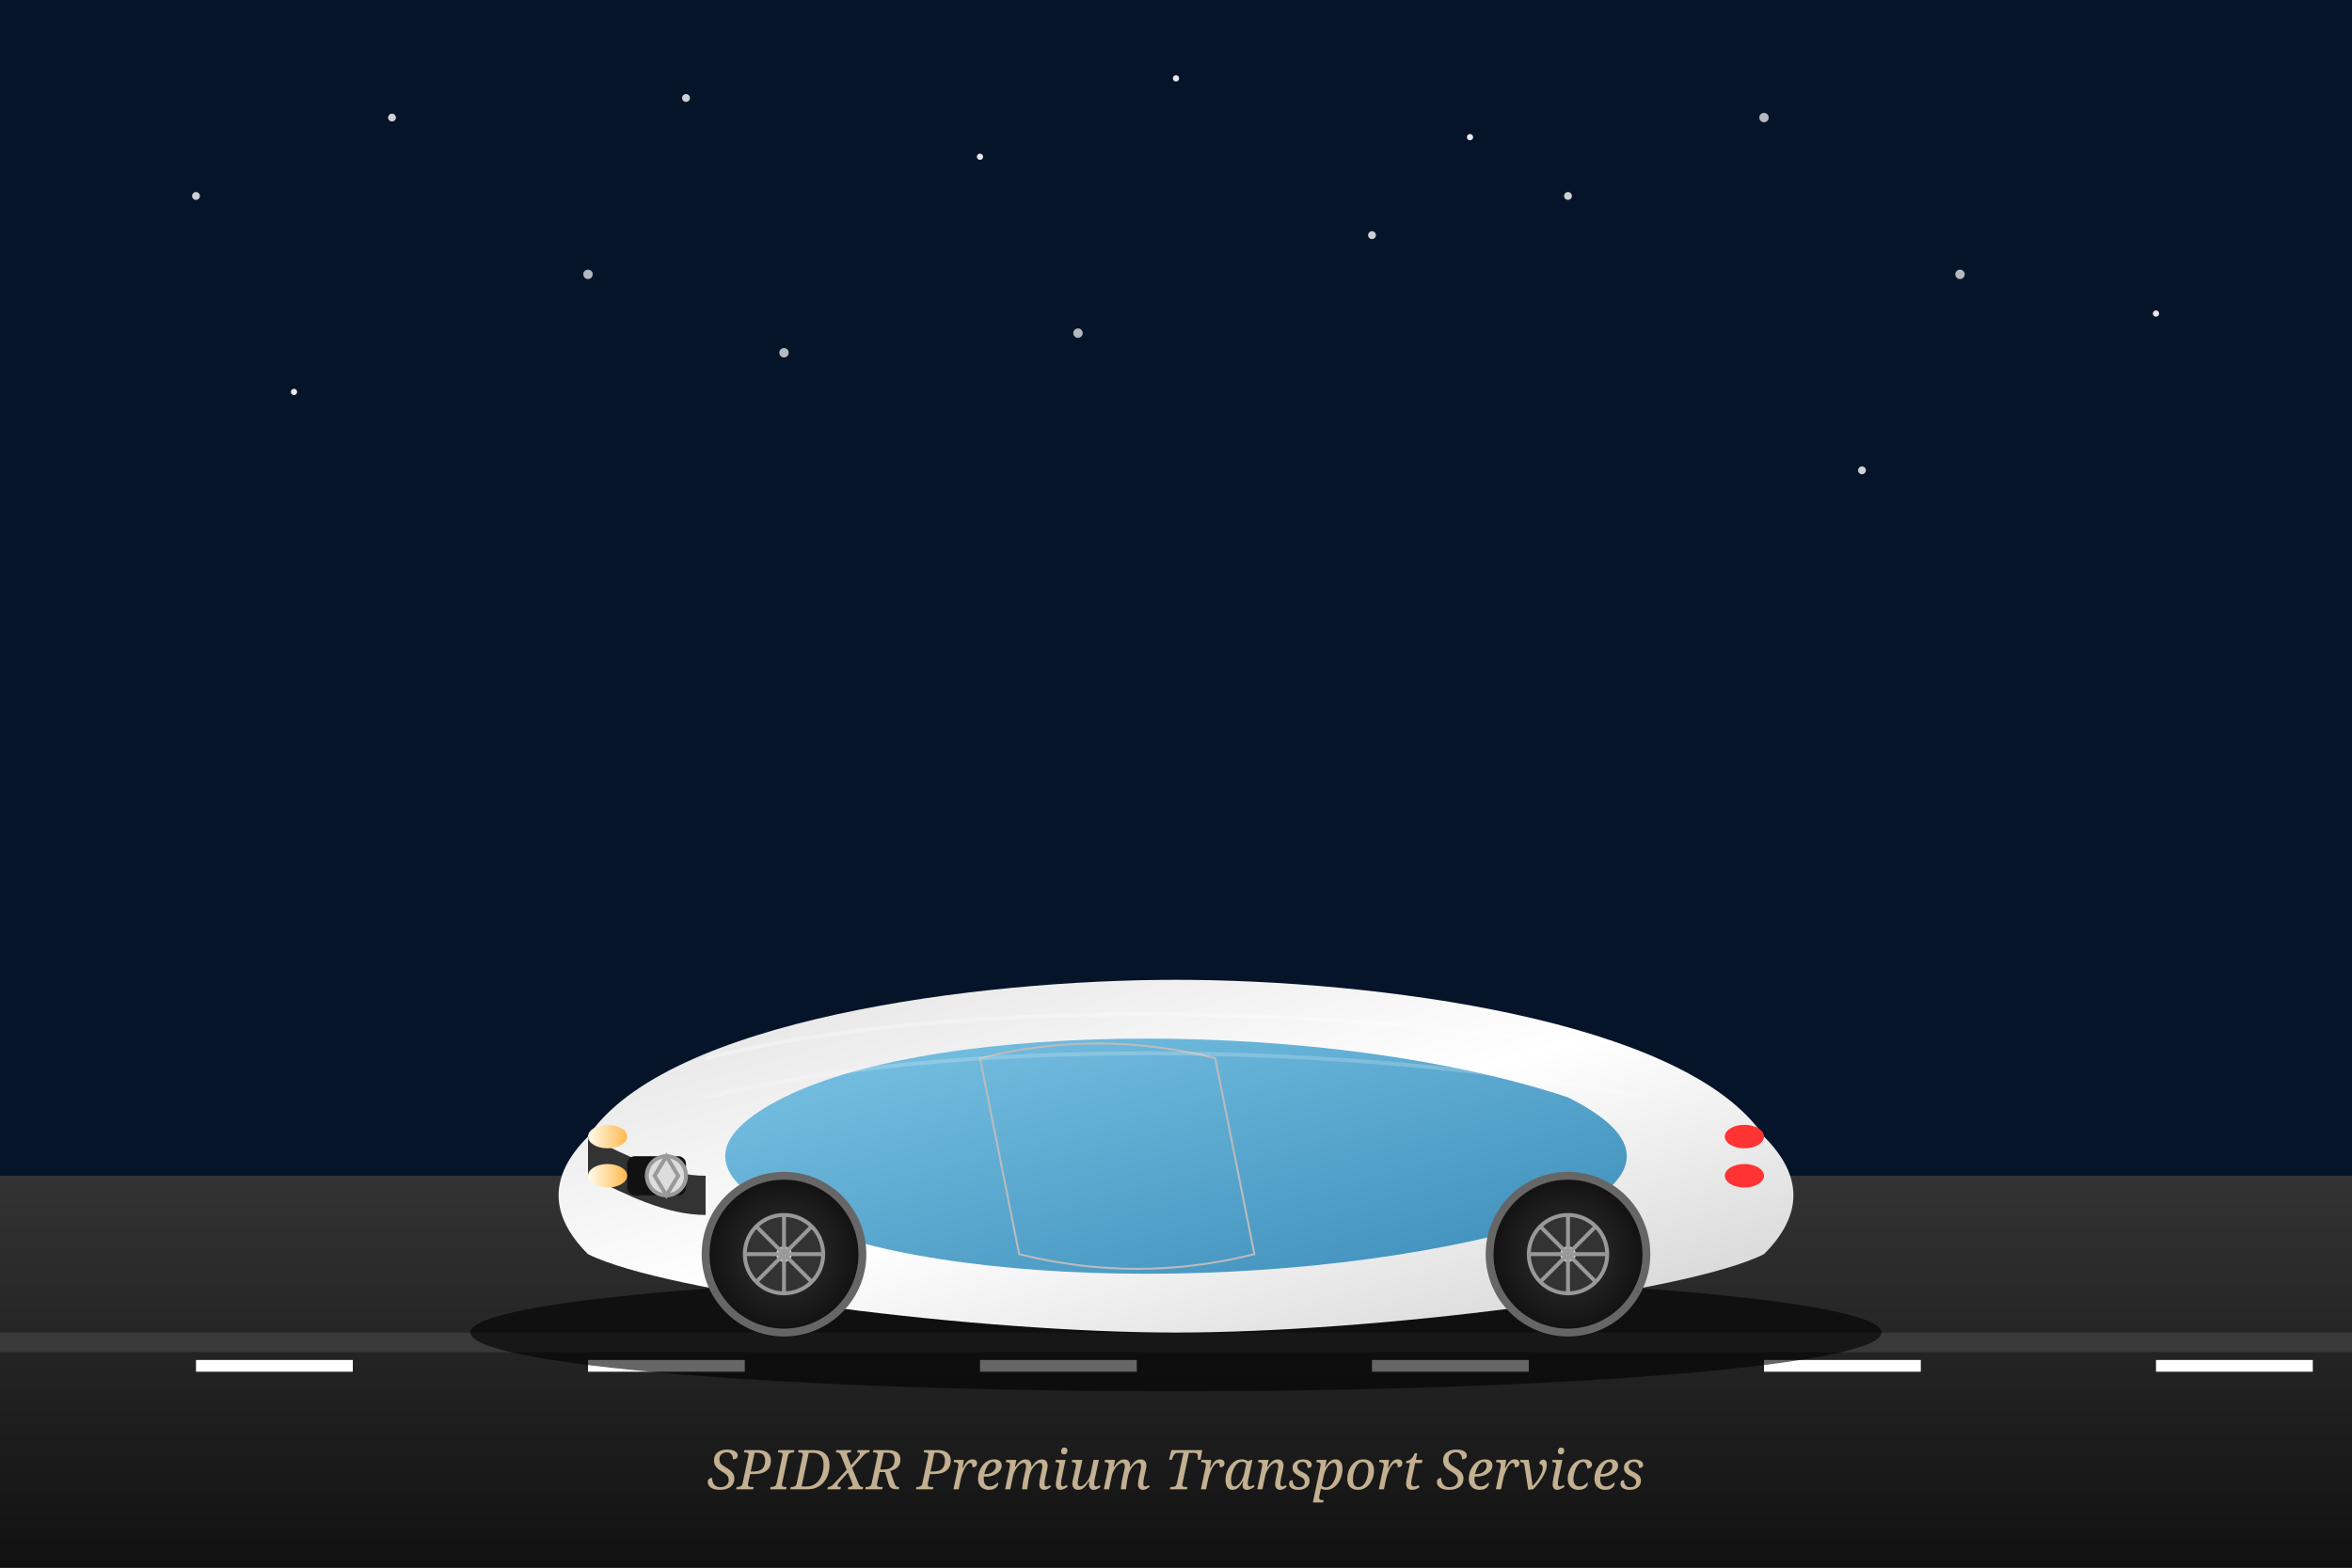
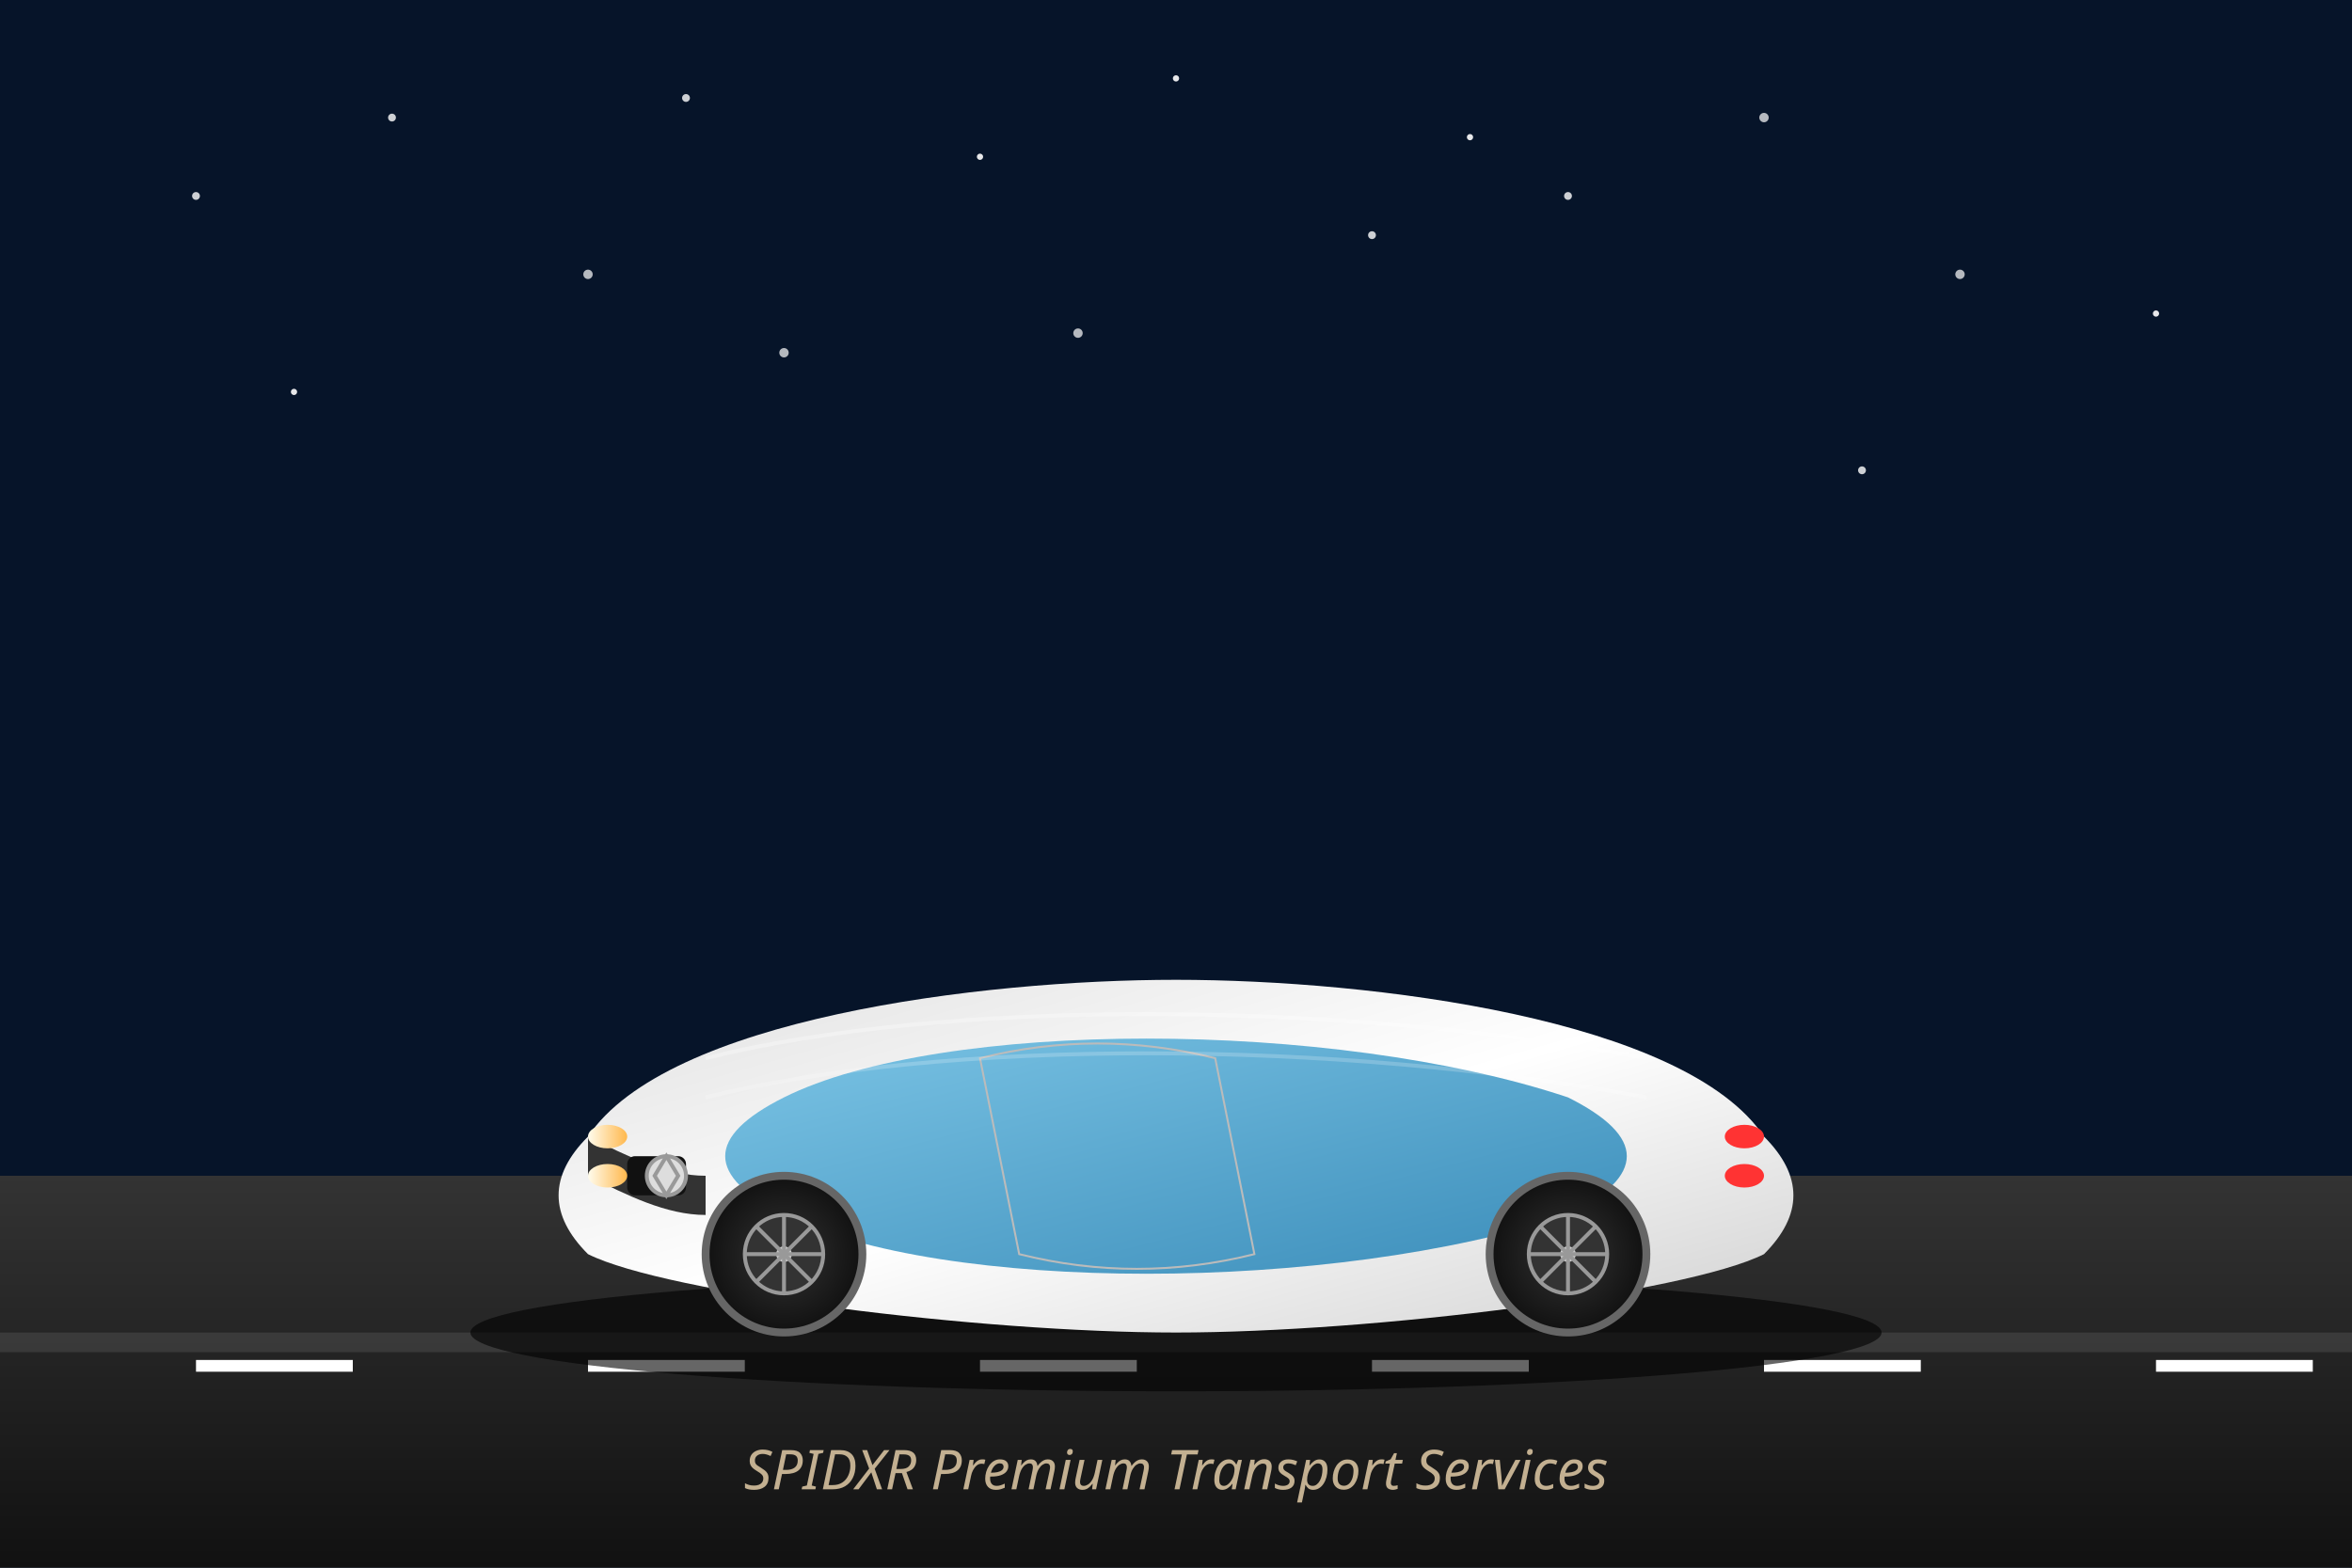
<svg xmlns="http://www.w3.org/2000/svg" width="600" height="400" viewBox="0 0 600 400">
  <defs>
    <linearGradient id="carBody" x1="0%" y1="0%" x2="100%" y2="100%">
      <stop offset="0%" stop-color="#E0E0E0" />
      <stop offset="50%" stop-color="#FFFFFF" />
      <stop offset="100%" stop-color="#D0D0D0" />
    </linearGradient>
    <linearGradient id="road" x1="0%" y1="0%" x2="0%" y2="100%">
      <stop offset="0%" stop-color="#333333" />
      <stop offset="100%" stop-color="#111111" />
    </linearGradient>
    <linearGradient id="window" x1="0%" y1="0%" x2="100%" y2="100%">
      <stop offset="0%" stop-color="#7BC4E5" />
      <stop offset="100%" stop-color="#3A8CB9" />
    </linearGradient>
    <radialGradient id="wheel" cx="50%" cy="50%" r="50%" fx="50%" fy="50%">
      <stop offset="0%" stop-color="#333333" />
      <stop offset="100%" stop-color="#111111" />
    </radialGradient>
    <linearGradient id="light" x1="0%" y1="0%" x2="100%" y2="0%">
      <stop offset="0%" stop-color="#FFFCED" />
      <stop offset="100%" stop-color="#FFB84D" />
    </linearGradient>
  </defs>
  <rect width="600" height="400" fill="#061429" />
  <g id="stars">
    <circle cx="50" cy="50" r="1" fill="white" opacity="0.8" />
    <circle cx="150" cy="70" r="1.2" fill="white" opacity="0.7" />
    <circle cx="250" cy="40" r="0.8" fill="white" opacity="0.9" />
    <circle cx="350" cy="60" r="1" fill="white" opacity="0.8" />
    <circle cx="450" cy="30" r="1.2" fill="white" opacity="0.7" />
    <circle cx="550" cy="80" r="0.8" fill="white" opacity="0.9" />
    <circle cx="100" cy="30" r="1" fill="white" opacity="0.8" />
    <circle cx="200" cy="90" r="1.2" fill="white" opacity="0.7" />
    <circle cx="300" cy="20" r="0.8" fill="white" opacity="0.9" />
    <circle cx="400" cy="50" r="1" fill="white" opacity="0.8" />
    <circle cx="500" cy="70" r="1.2" fill="white" opacity="0.7" />
    <circle cx="75" cy="100" r="0.8" fill="white" opacity="0.9" />
    <circle cx="175" cy="25" r="1" fill="white" opacity="0.8" />
    <circle cx="275" cy="85" r="1.2" fill="white" opacity="0.7" />
    <circle cx="375" cy="35" r="0.8" fill="white" opacity="0.9" />
    <circle cx="475" cy="120" r="1" fill="white" opacity="0.8" />
  </g>
  <rect x="0" y="300" width="600" height="100" fill="url(#road)" />
  <rect x="0" y="340" width="600" height="5" fill="white" opacity="0.1" />
  <rect x="50" y="347" width="40" height="3" fill="white" />
  <rect x="150" y="347" width="40" height="3" fill="white" />
  <rect x="250" y="347" width="40" height="3" fill="white" />
  <rect x="350" y="347" width="40" height="3" fill="white" />
  <rect x="450" y="347" width="40" height="3" fill="white" />
  <rect x="550" y="347" width="40" height="3" fill="white" />
  <ellipse cx="300" cy="340" rx="180" ry="15" fill="black" opacity="0.6" />
  <path d="M150,290 C170,260 250,250 300,250 C350,250 430,260 450,290 C460,300 460,310 450,320 C430,330 350,340 300,340 C250,340 170,330 150,320 C140,310 140,300 150,290 Z" fill="url(#carBody)" />
  <path d="M200,280 C240,260 340,260 400,280 C420,290 420,300 400,310 C340,330 240,330 200,310 C180,300 180,290 200,280 Z" fill="url(#window)" />
  <path d="M150,290 C160,295 170,300 180,300 L180,310 C170,310 160,305 150,300 Z" fill="#333333" />
  <rect x="160" y="295" width="15" height="10" rx="2" fill="#111111" />
  <circle cx="170" cy="300" r="5" fill="#DDDDDD" stroke="#999999" stroke-width="1" />
  <path d="M170,295 L173,300 L170,305 L167,300 Z" fill="none" stroke="#999999" stroke-width="1" />
  <ellipse cx="155" cy="290" rx="5" ry="3" fill="url(#light)" />
  <ellipse cx="155" cy="300" rx="5" ry="3" fill="url(#light)" />
  <ellipse cx="445" cy="290" rx="5" ry="3" fill="#FF3333" />
  <ellipse cx="445" cy="300" rx="5" ry="3" fill="#FF3333" />
  <circle cx="200" cy="320" r="20" fill="url(#wheel)" stroke="#666666" stroke-width="2" />
  <circle cx="200" cy="320" r="10" fill="#333333" stroke="#999999" stroke-width="1" />
  <circle cx="200" cy="320" r="2" fill="#CCCCCC" />
  <circle cx="400" cy="320" r="20" fill="url(#wheel)" stroke="#666666" stroke-width="2" />
  <circle cx="400" cy="320" r="10" fill="#333333" stroke="#999999" stroke-width="1" />
  <circle cx="400" cy="320" r="2" fill="#CCCCCC" />
  <line x1="190" y1="320" x2="210" y2="320" stroke="#999999" stroke-width="1" />
  <line x1="200" y1="310" x2="200" y2="330" stroke="#999999" stroke-width="1" />
  <line x1="193" y1="313" x2="207" y2="327" stroke="#999999" stroke-width="1" />
  <line x1="207" y1="313" x2="193" y2="327" stroke="#999999" stroke-width="1" />
  <line x1="390" y1="320" x2="410" y2="320" stroke="#999999" stroke-width="1" />
  <line x1="400" y1="310" x2="400" y2="330" stroke="#999999" stroke-width="1" />
  <line x1="393" y1="313" x2="407" y2="327" stroke="#999999" stroke-width="1" />
  <line x1="407" y1="313" x2="393" y2="327" stroke="#999999" stroke-width="1" />
  <path d="M250,270 C270,265 290,265 310,270 L320,320 C300,325 280,325 260,320 Z" fill="none" stroke="#BBBBBB" stroke-width="0.5" />
  <path d="M180,270 C240,255 340,255 420,270" fill="none" stroke="white" stroke-width="1" opacity="0.3" />
  <path d="M180,280 C240,265 340,265 420,280" fill="none" stroke="white" stroke-width="1" opacity="0.2" />
-   <text x="300" y="380" text-anchor="middle" font-family="serif" font-size="14" fill="#C3B091" font-style="italic">SPIDXR Premium Transport Services</text>
+   <text x="300" y="380" text-anchor="middle" font-family="'Space Grotesk', sans-serif" font-size="14" fill="#C3B091" font-style="italic">SPIDXR Premium Transport Services</text>
</svg>
